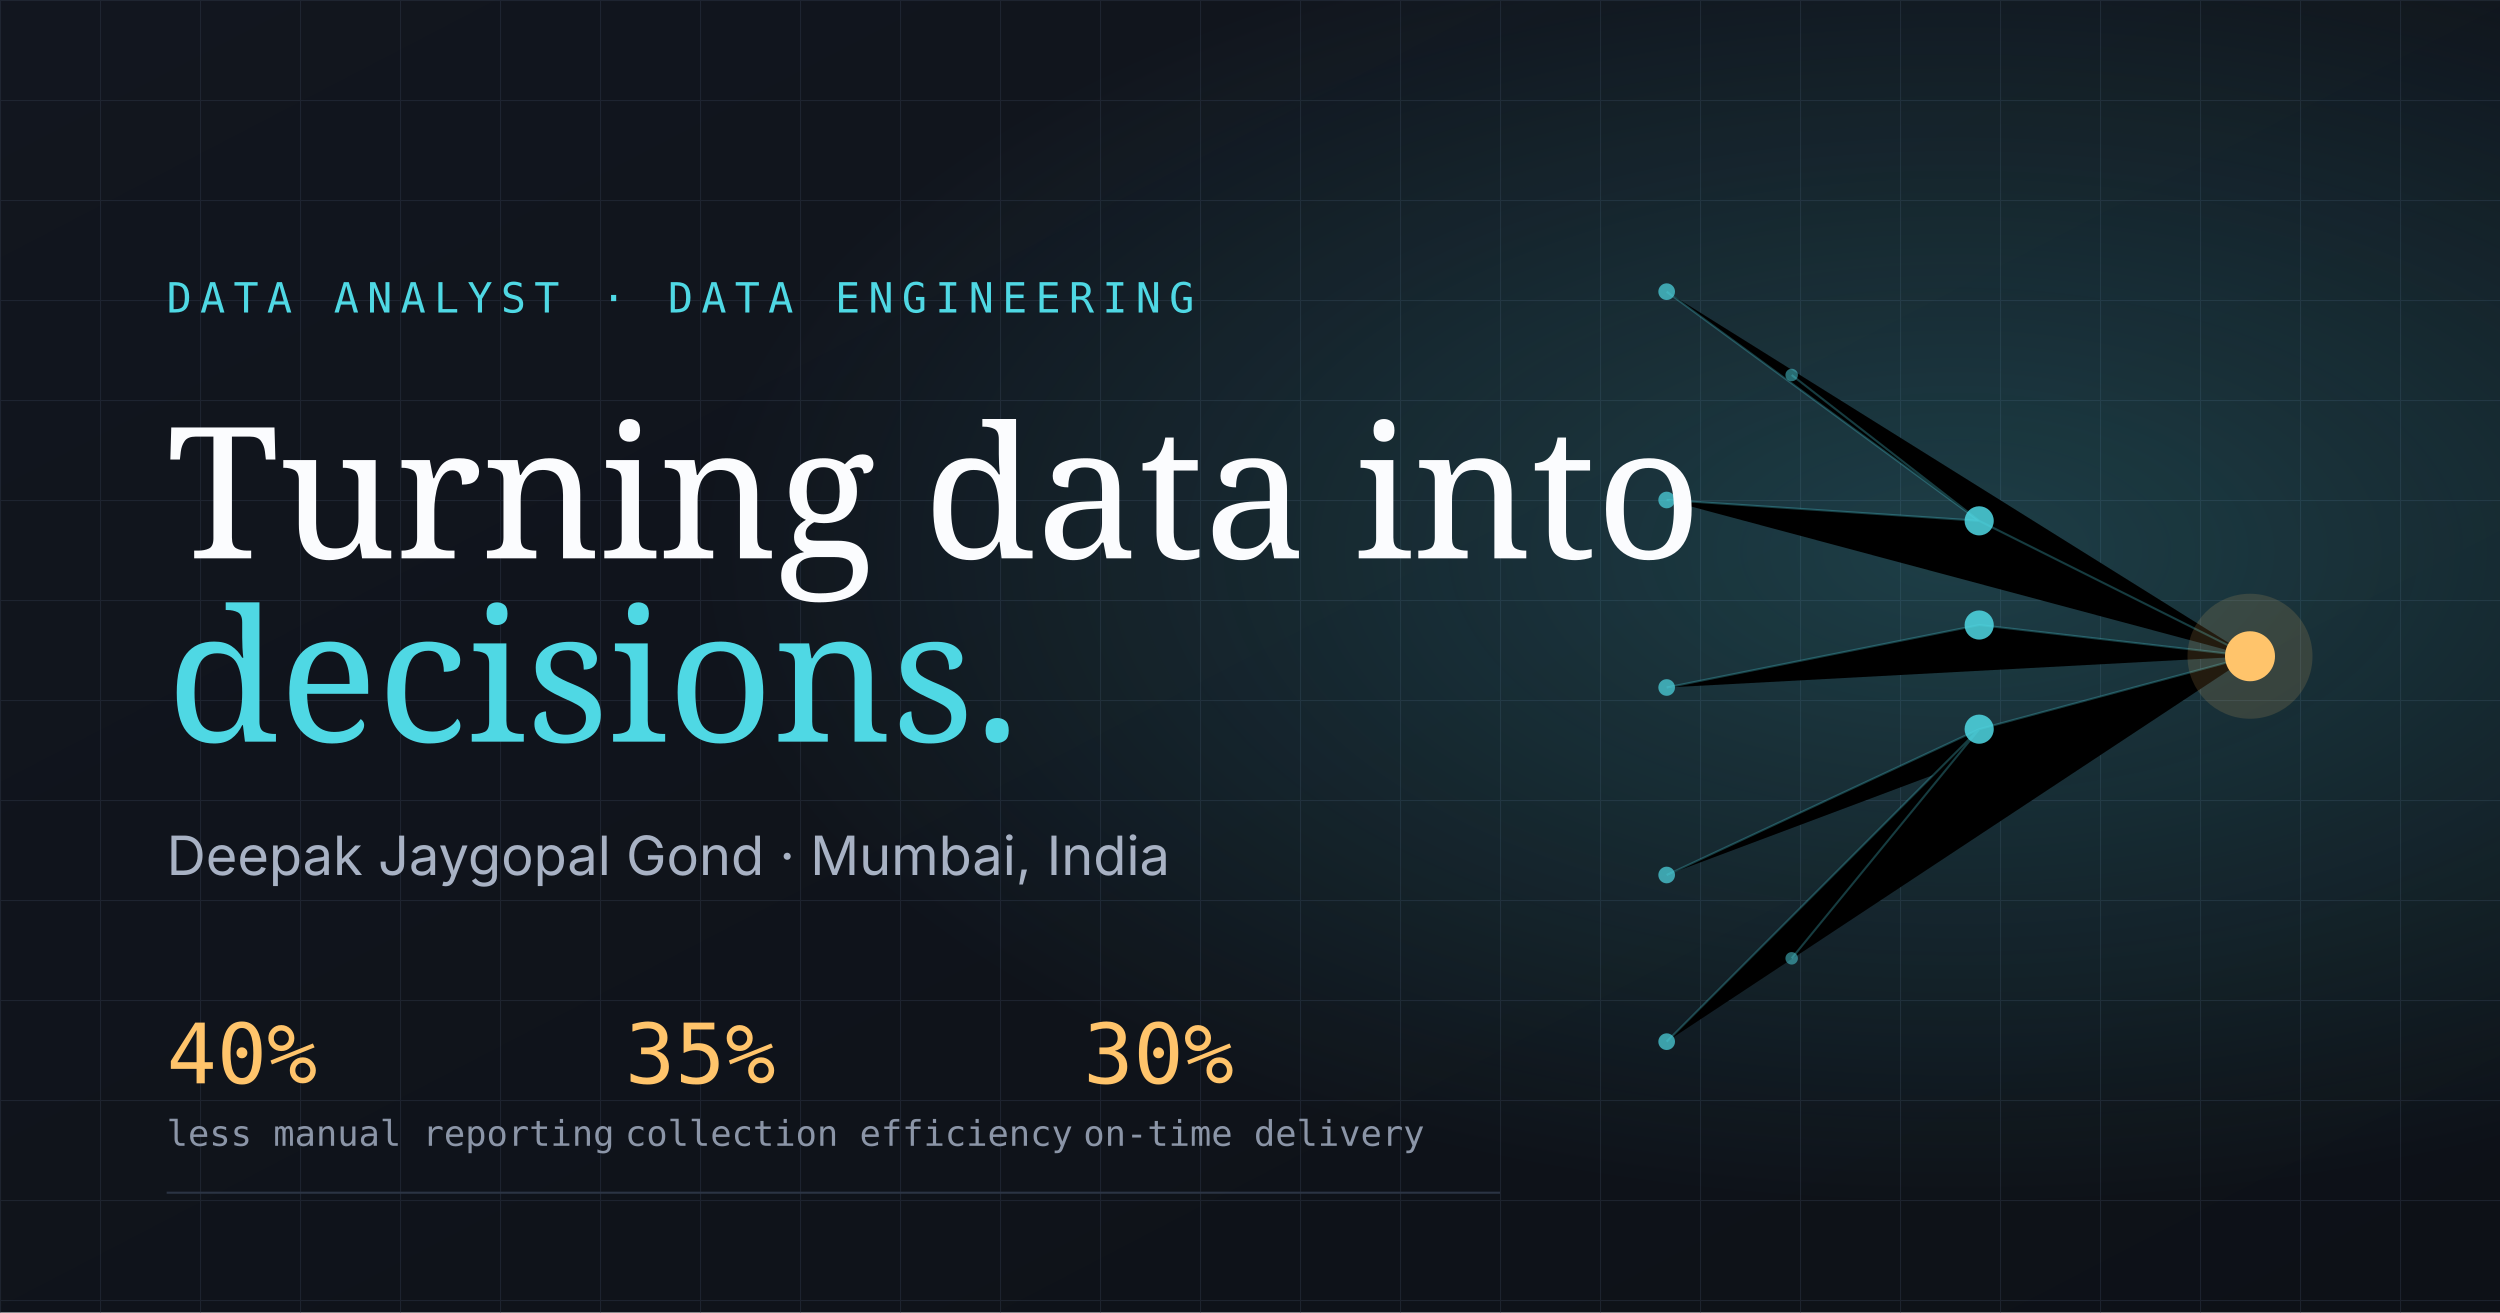
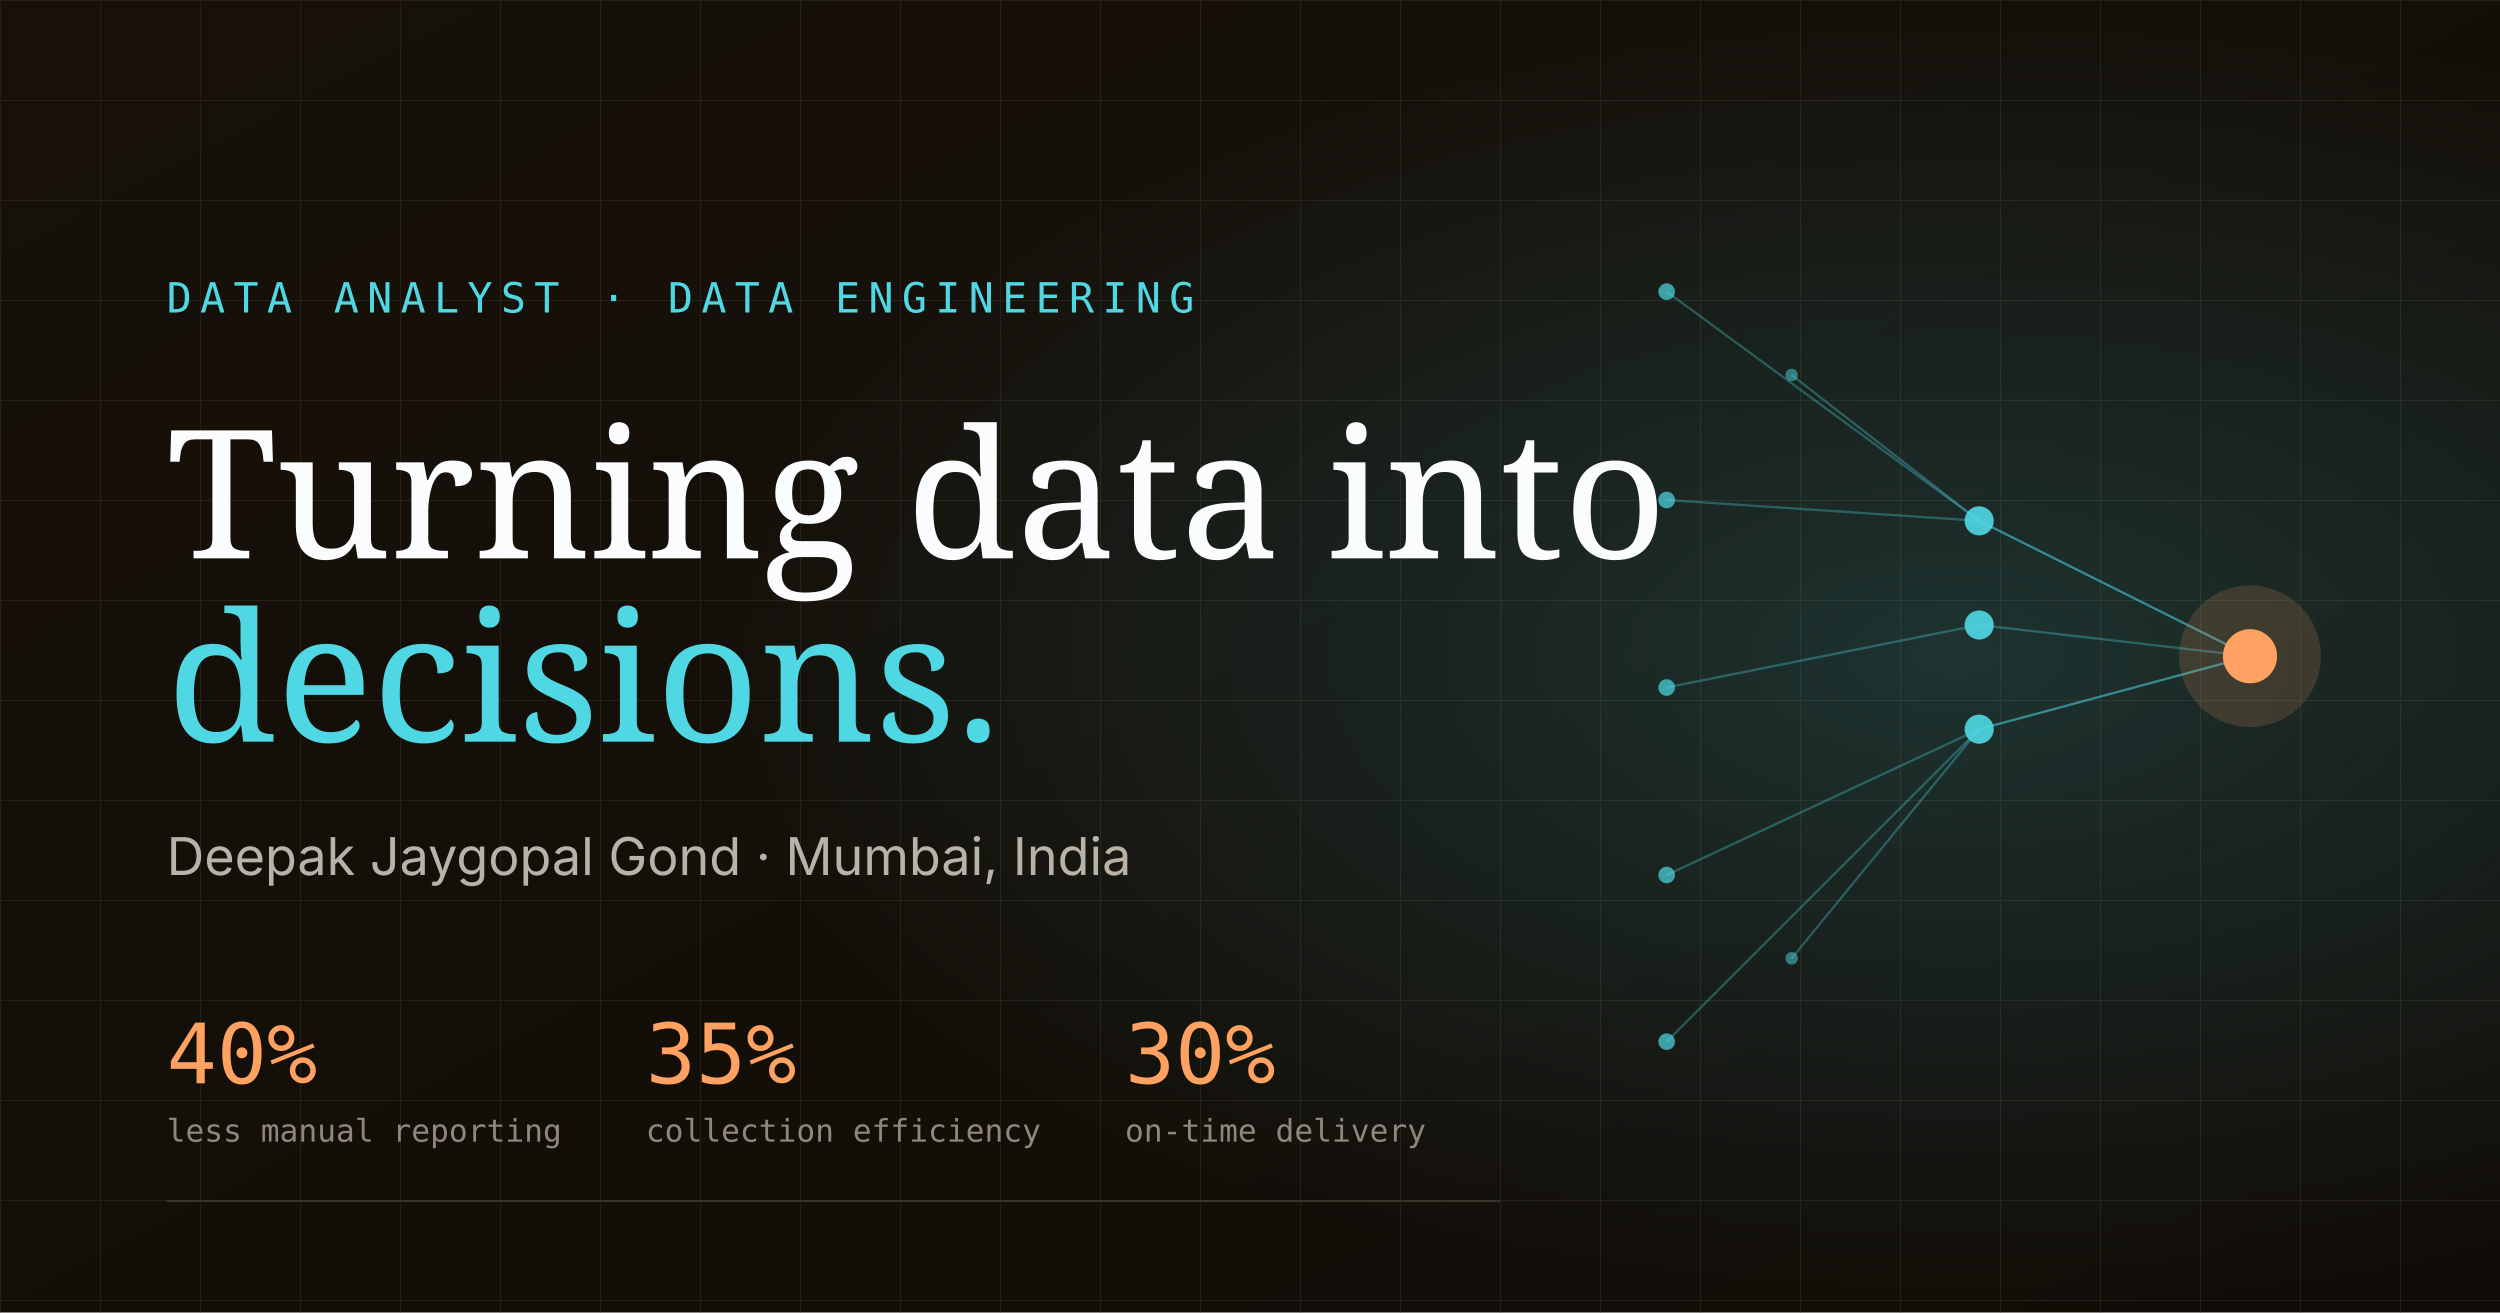
<svg xmlns="http://www.w3.org/2000/svg" width="1200" height="630" viewBox="0 0 1200 630" font-family="Inter, Segoe UI, sans-serif">
  <defs>
    <linearGradient id="bg" x1="0" y1="0" x2="1" y2="1">
-       <stop offset="0" stop-color="#12161f" />
-       <stop offset="1" stop-color="#0d1117" />
+       <stop offset="0" stop-color="#17110a" />
+       <stop offset="1" stop-color="#110c07" />
    </linearGradient>
-     <radialGradient id="glow" cx="0.78" cy="0.42" r="0.5">
-       <stop offset="0" stop-color="#4fd8e4" stop-opacity="0.22" />
+     <radialGradient id="glow" cx="0.78" cy="0.5" r="0.5">
+       <stop offset="0" stop-color="#4fd8e4" stop-opacity="0.18" />
      <stop offset="1" stop-color="#4fd8e4" stop-opacity="0" />
    </radialGradient>
    <pattern id="grid" width="48" height="48" patternUnits="userSpaceOnUse">
-       <path d="M48 0H0v48" fill="none" stroke="#2b3444" stroke-width="1" />
+       <path d="M48 0H0v48" fill="none" stroke="#3a3228" stroke-width="1" />
    </pattern>
  </defs>
  <rect width="1200" height="630" fill="url(#bg)" />
-   <rect width="1200" height="630" fill="url(#grid)" opacity="0.5" />
+   <rect width="1200" height="630" fill="url(#grid)" opacity="0.45" />
  <rect width="1200" height="630" fill="url(#glow)" />
-   <g stroke="#4fd8e4" stroke-opacity="0.28" stroke-width="1">
-     <path d="M800 140 950 250 1080 315M800 240 950 250 1080 315M800 330 950 300 1080 315M800 420 950 350 1080 315M800 500 950 350 1080 315M860 180 950 250M860 460 950 350" />
+   <g fill="none" stroke="#4fd8e4" stroke-opacity="0.32" stroke-width="1.1">
+     <path d="M800 140 950 250 1080 315" />
+     <path d="M800 240 950 250 1080 315" />
+     <path d="M800 330 950 300 1080 315" />
+     <path d="M800 420 950 350 1080 315" />
+     <path d="M800 500 950 350 1080 315" />
+     <path d="M860 180 950 250" />
+     <path d="M860 460 950 350" />
  </g>
  <g fill="#4fd8e4">
    <circle cx="800" cy="140" r="4" opacity="0.7" />
    <circle cx="800" cy="240" r="4" opacity="0.7" />
    <circle cx="800" cy="330" r="4" opacity="0.7" />
    <circle cx="800" cy="420" r="4" opacity="0.7" />
    <circle cx="800" cy="500" r="4" opacity="0.7" />
    <circle cx="860" cy="180" r="3" opacity="0.5" />
    <circle cx="860" cy="460" r="3" opacity="0.5" />
-     <circle cx="950" cy="250" r="7" opacity="0.85" />
-     <circle cx="950" cy="300" r="7" opacity="0.85" />
-     <circle cx="950" cy="350" r="7" opacity="0.85" />
+     <circle cx="950" cy="250" r="7" opacity="0.9" />
+     <circle cx="950" cy="300" r="7" opacity="0.9" />
+     <circle cx="950" cy="350" r="7" opacity="0.9" />
  </g>
-   <circle cx="1080" cy="315" r="30" fill="#ffc46b" opacity="0.14" />
-   <circle cx="1080" cy="315" r="12" fill="#ffc46b" />
+   <circle cx="1080" cy="315" r="34" fill="#ffa160" opacity="0.16" />
+   <circle cx="1080" cy="315" r="13" fill="#ffa160" />
  <text x="80" y="150" fill="#4fd8e4" font-family="JetBrains Mono, monospace" font-size="20" letter-spacing="4">
    DATA ANALYST · DATA ENGINEERING
  </text>
-   <text x="80" y="268" fill="#fbfcfe" font-family="Instrument Serif, Georgia, serif" font-size="88">
+   <text x="80" y="268" fill="#fbfcfe" font-family="Instrument Serif, Georgia, serif" font-size="86">
    Turning data into
  </text>
-   <text x="80" y="356" fill="#4fd8e4" font-family="Instrument Serif, Georgia, serif" font-size="88">
+   <text x="80" y="356" fill="#4fd8e4" font-family="Instrument Serif, Georgia, serif" font-size="86">
    decisions.
  </text>
-   <text x="80" y="420" fill="#a8b2c4" font-size="26">Deepak Jaygopal Gond · Mumbai, India</text>
+   <text x="80" y="420" fill="#b9b2a7" font-size="25">Deepak Jaygopal Gond · Mumbai, India</text>
  <g font-family="JetBrains Mono, monospace">
-     <text x="80" y="520" fill="#ffc46b" font-size="40">40%</text>
-     <text x="80" y="550" fill="#8b95a7" font-size="17">less manual reporting</text>
-     <text x="300" y="520" fill="#ffc46b" font-size="40">35%</text>
-     <text x="300" y="550" fill="#8b95a7" font-size="17">collection efficiency</text>
-     <text x="520" y="520" fill="#ffc46b" font-size="40">30%</text>
-     <text x="520" y="550" fill="#8b95a7" font-size="17">on-time delivery</text>
+     <text x="80" y="520" fill="#ffa160" font-size="40">40%</text>
+     <text x="80" y="548" fill="#8f877c" font-size="15">less manual reporting</text>
+     <text x="310" y="520" fill="#ffa160" font-size="40">35%</text>
+     <text x="310" y="548" fill="#8f877c" font-size="15">collection efficiency</text>
+     <text x="540" y="520" fill="#ffa160" font-size="40">30%</text>
+     <text x="540" y="548" fill="#8f877c" font-size="15">on-time delivery</text>
  </g>
-   <rect x="80" y="572" width="640" height="1" fill="#2b3444" />
+   <rect x="80" y="576" width="640" height="1" fill="#3a3228" />
</svg>
